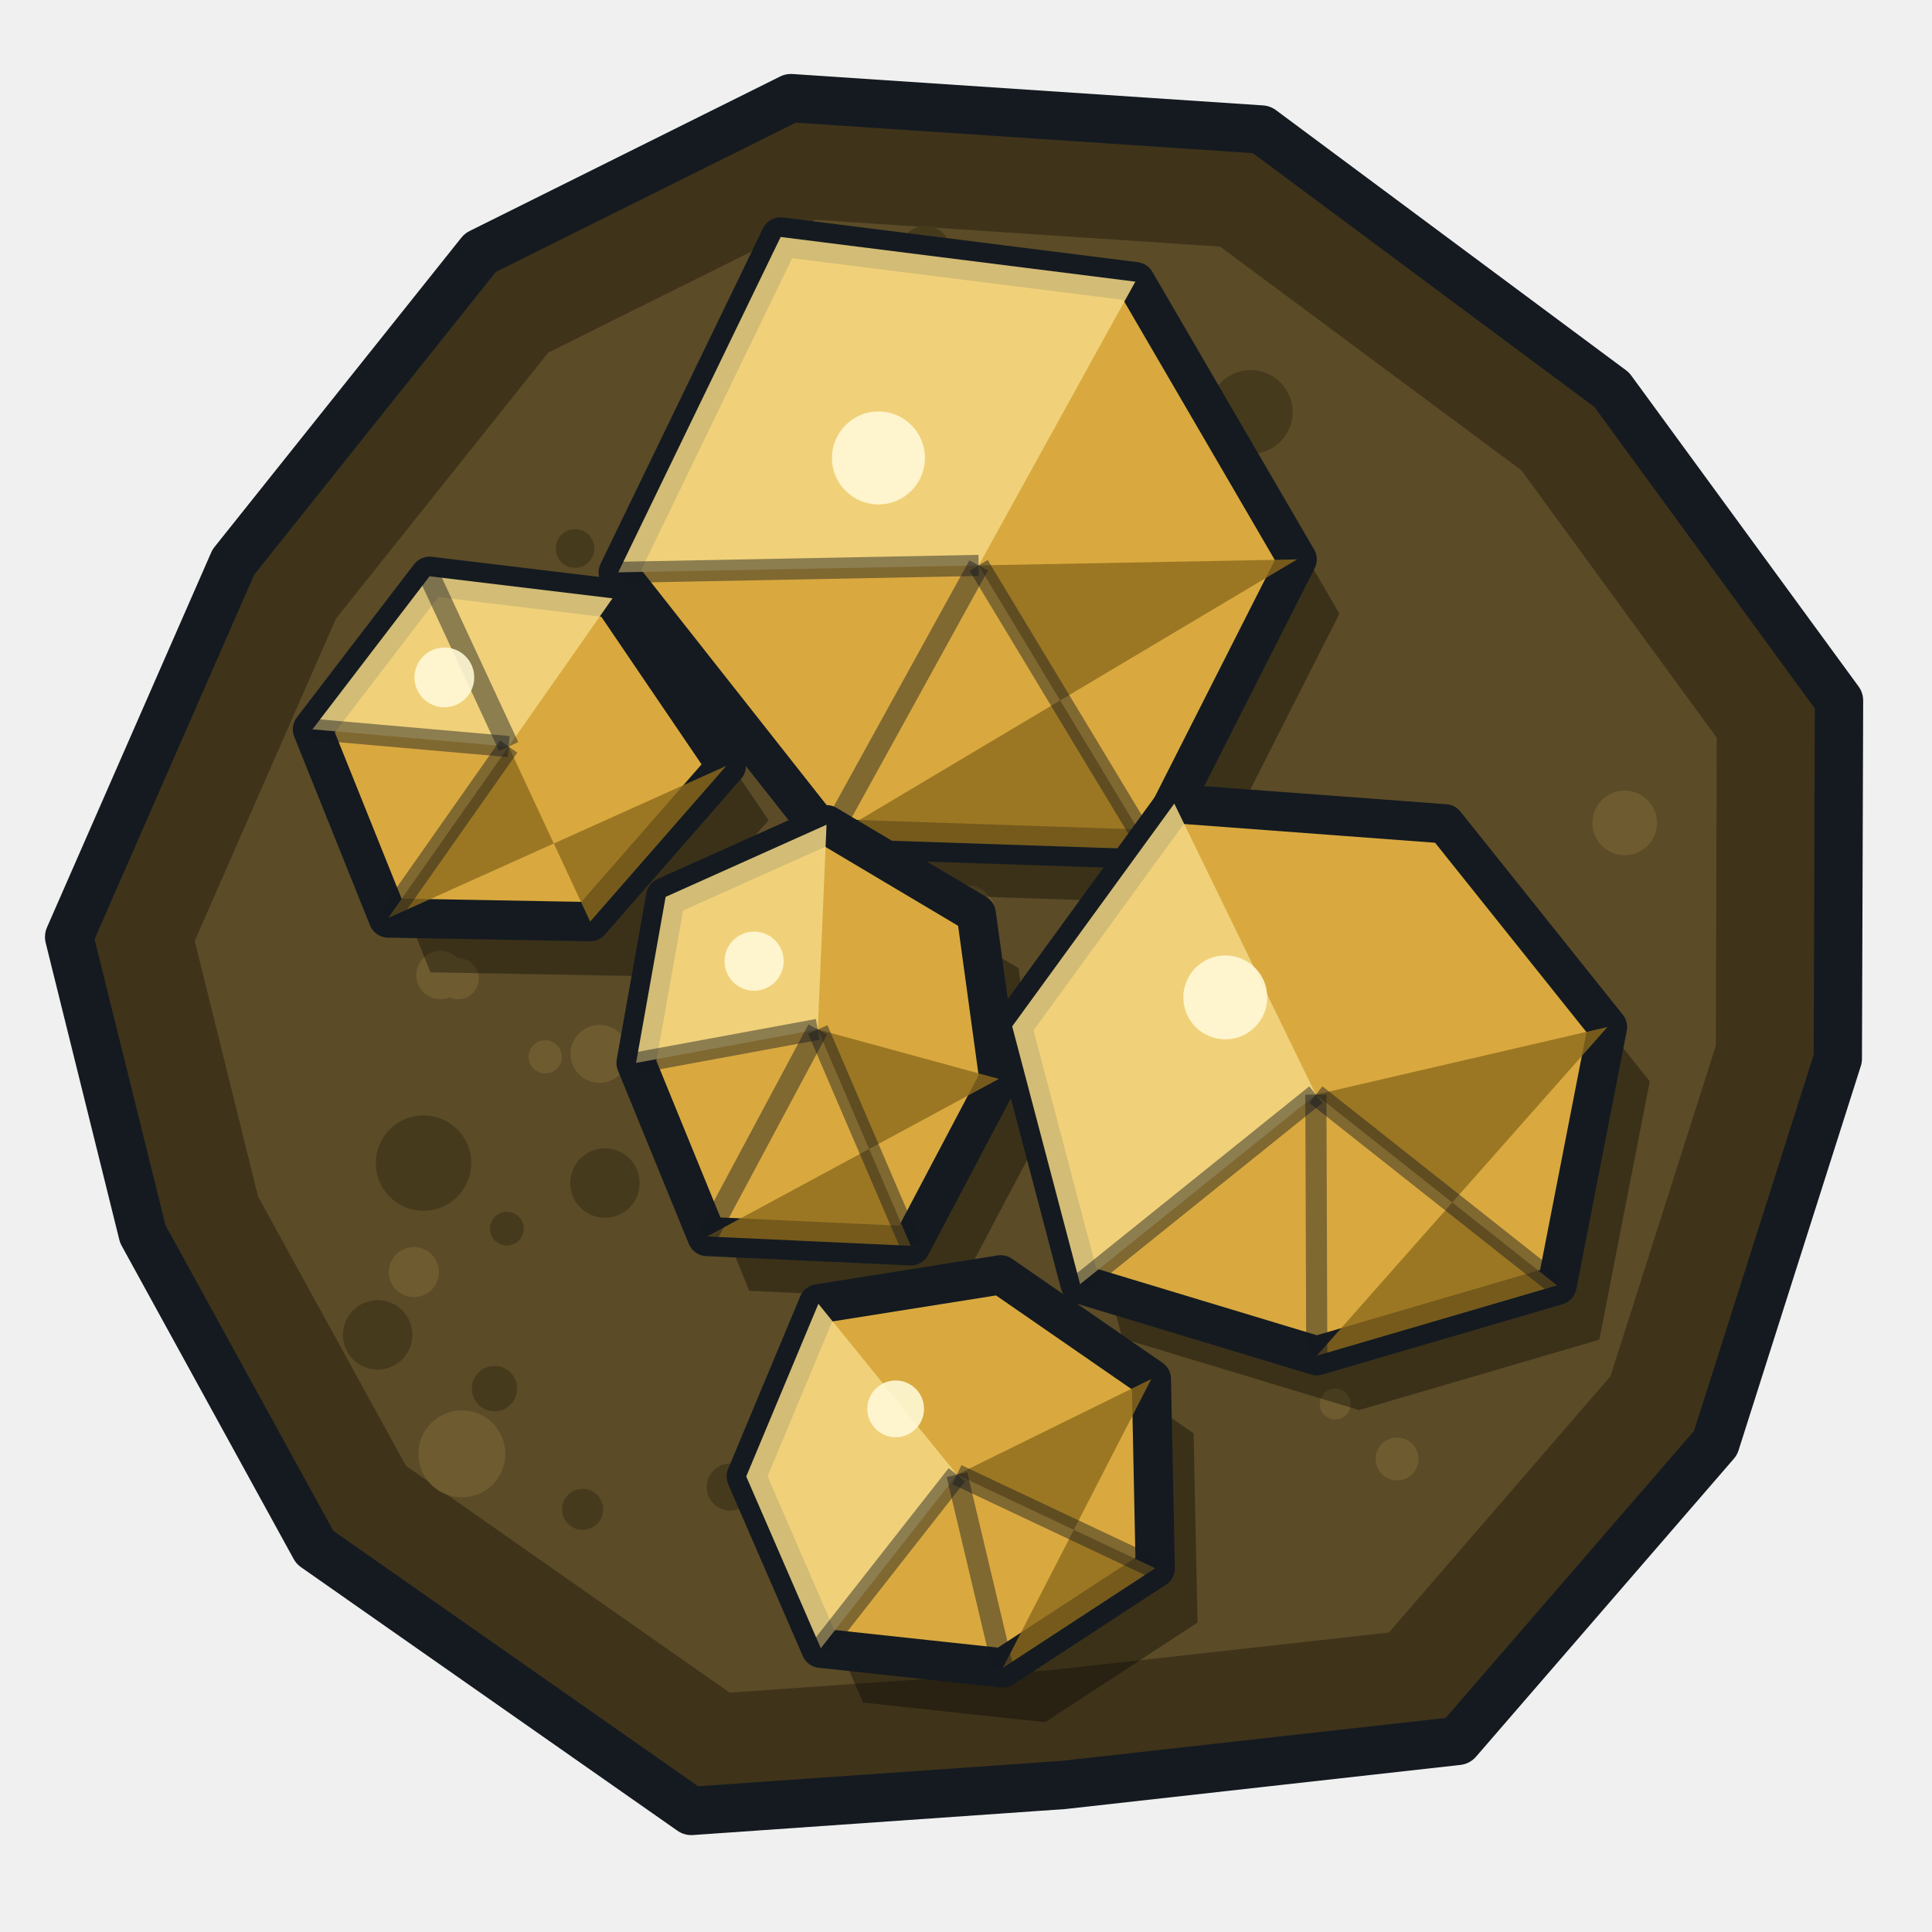
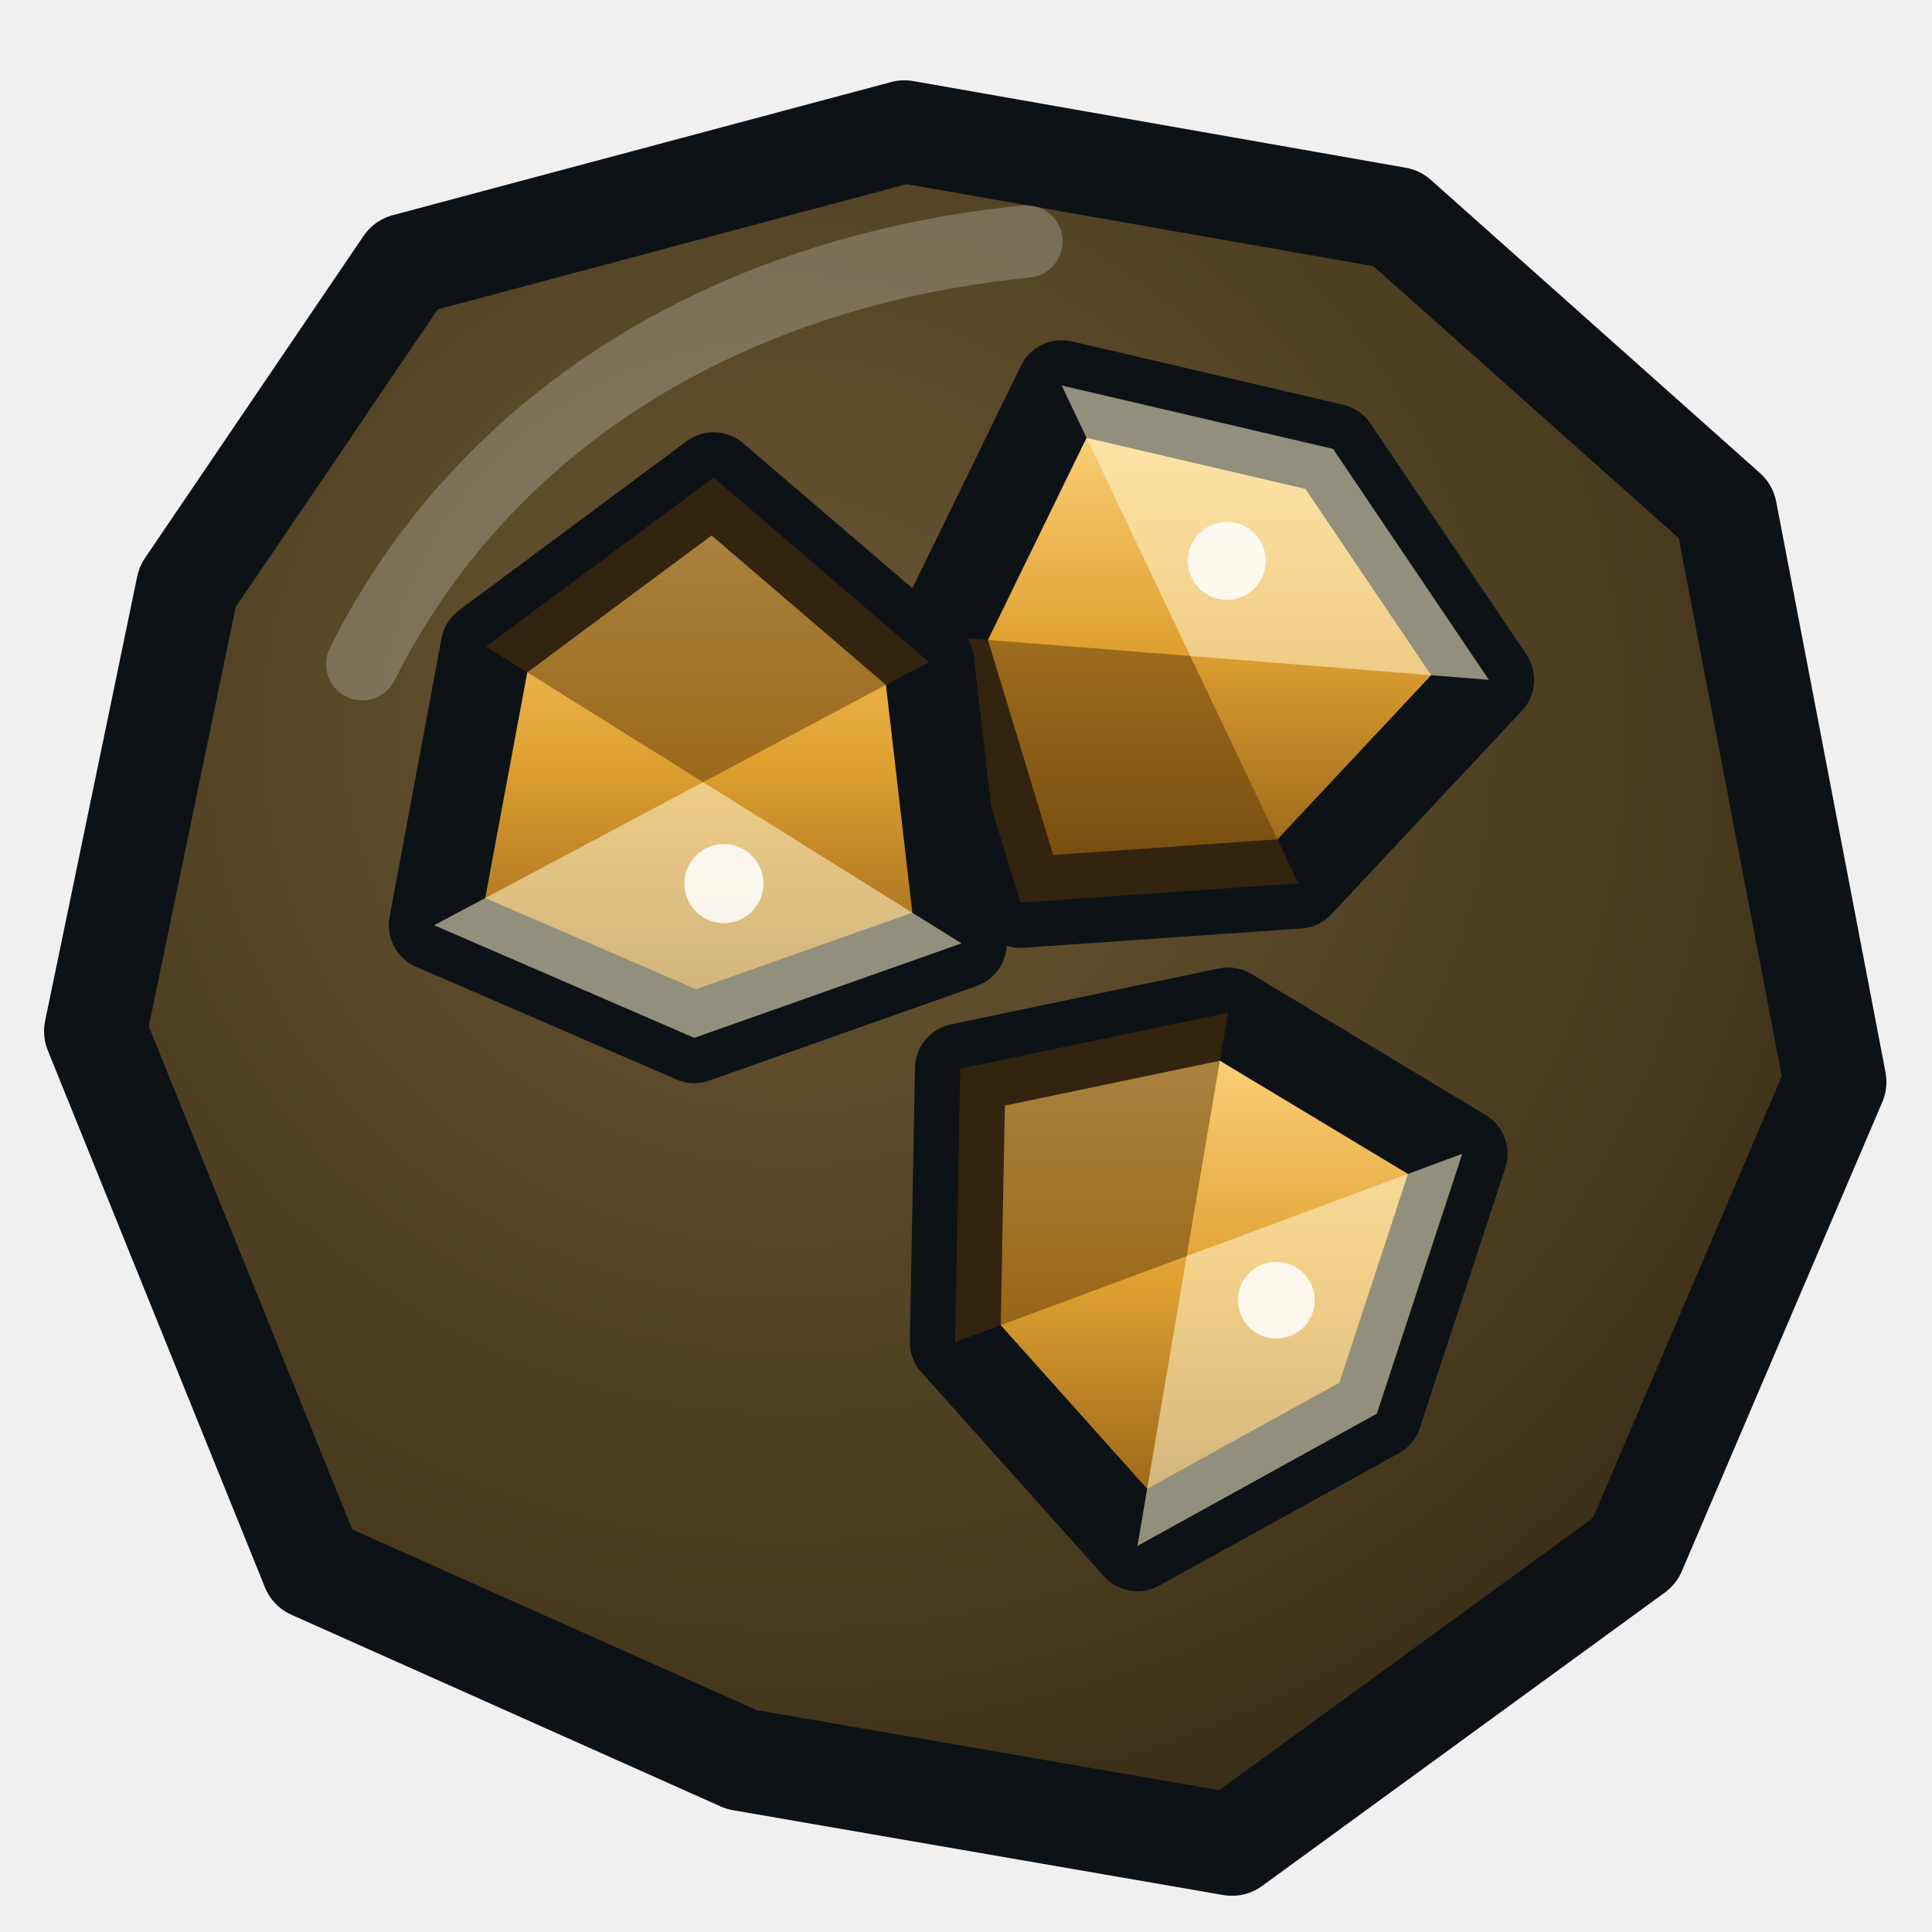
<svg xmlns="http://www.w3.org/2000/svg" viewBox="0 0 64 64" width="64" height="64">
-   <path d="M60.88 35.07 L56.83 47.8 L48.29 57.67 L35.22 59.13 L22.9 59.99 L10.43 51.26 L4.73 40.88 L2.29 31.04 L7.73 18.62 L15.91 8.37 L26.2 3.25 L41.79 4.29 L53.39 12.91 L60.92 23.21 Z" fill="#3f331a" stroke="#141a20" stroke-width="1.6" stroke-linejoin="round" />
-   <path d="M56.84 34.64 L53.35 45.59 L46.01 54.08 L34.77 55.33 L24.17 56.07 L13.45 48.56 L8.55 39.64 L6.45 31.17 L11.13 20.49 L18.16 11.68 L27.01 7.28 L40.42 8.17 L50.4 15.58 L56.87 24.44 Z" fill="#5b4b27" />
-   <circle cx="24.19" cy="49.26" r="0.78" fill="#463a1d" />
-   <circle cx="30.65" cy="8.31" r="0.83" fill="#463a1d" />
-   <circle cx="31.43" cy="17.87" r="1.11" fill="#6e5c30" />
-   <circle cx="37.13" cy="24.5" r="1.43" fill="#6e5c30" />
-   <circle cx="29.13" cy="34.54" r="0.58" fill="#6e5c30" />
-   <circle cx="14.59" cy="32.3" r="0.8" fill="#6e5c30" />
-   <circle cx="31.29" cy="24.88" r="1.21" fill="#463a1d" />
-   <circle cx="14.03" cy="38.53" r="1.58" fill="#463a1d" />
-   <circle cx="18.06" cy="35.01" r="0.55" fill="#6e5c30" />
-   <circle cx="13.71" cy="42.14" r="0.83" fill="#6e5c30" />
-   <circle cx="19.3" cy="50" r="0.68" fill="#463a1d" />
-   <circle cx="19.05" cy="18.17" r="0.64" fill="#463a1d" />
-   <circle cx="15.3" cy="48.16" r="1.44" fill="#6e5c30" />
-   <circle cx="12.51" cy="44.22" r="1.15" fill="#463a1d" />
-   <circle cx="25.88" cy="48.09" r="0.51" fill="#6e5c30" />
-   <circle cx="27.12" cy="46.53" r="0.64" fill="#463a1d" />
-   <circle cx="31.45" cy="14.3" r="1.07" fill="#463a1d" />
-   <circle cx="14.39" cy="25.07" r="1.47" fill="#6e5c30" />
-   <circle cx="16.79" cy="21.21" r="1.13" fill="#463a1d" />
-   <circle cx="48.06" cy="42.83" r="1.22" fill="#6e5c30" />
-   <circle cx="29.84" cy="23.45" r="0.65" fill="#6e5c30" />
-   <circle cx="45.85" cy="29.55" r="1.52" fill="#463a1d" />
-   <circle cx="33.3" cy="12.64" r="0.58" fill="#463a1d" />
-   <circle cx="23.34" cy="17.56" r="1.19" fill="#463a1d" />
-   <circle cx="29.32" cy="18.8" r="0.6" fill="#6e5c30" />
-   <circle cx="24.52" cy="38.95" r="1.4" fill="#6e5c30" />
-   <circle cx="32.01" cy="30.3" r="0.98" fill="#6e5c30" />
-   <circle cx="13.79" cy="23.53" r="1.19" fill="#463a1d" />
-   <circle cx="15.18" cy="32.42" r="0.68" fill="#6e5c30" />
-   <circle cx="38.44" cy="34.72" r="1.6" fill="#6e5c30" />
-   <circle cx="25.74" cy="10.98" r="1.51" fill="#6e5c30" />
-   <circle cx="41.36" cy="35.08" r="1.16" fill="#463a1d" />
-   <circle cx="16.79" cy="40.7" r="0.56" fill="#463a1d" />
-   <circle cx="19.86" cy="34.91" r="0.96" fill="#6e5c30" />
-   <circle cx="20.04" cy="39.19" r="1.15" fill="#463a1d" />
-   <circle cx="44.92" cy="29.98" r="0.99" fill="#463a1d" />
-   <circle cx="26.56" cy="19.63" r="1.12" fill="#6e5c30" />
-   <circle cx="40.68" cy="32.15" r="0.68" fill="#6e5c30" />
-   <circle cx="46.28" cy="48.33" r="0.71" fill="#6e5c30" />
-   <circle cx="41.43" cy="13.65" r="1.39" fill="#463a1d" />
-   <circle cx="49.58" cy="42.93" r="0.74" fill="#463a1d" />
-   <circle cx="27.89" cy="38.24" r="1.47" fill="#6e5c30" />
-   <circle cx="28.65" cy="14.07" r="1.33" fill="#6e5c30" />
-   <circle cx="16.38" cy="46" r="0.75" fill="#463a1d" />
-   <circle cx="44.23" cy="46.51" r="0.51" fill="#6e5c30" />
-   <circle cx="53.82" cy="27.26" r="1.07" fill="#6e5c30" />
-   <path d="M39.5 29.94 L28.83 29.58 L21.88 20.76 L27.26 9.65 L39.01 11.13 L44.37 20.33 Z" fill="#000" fill-opacity=".35" />
-   <path d="M38.1 28.14 L27.43 27.78 L20.48 18.96 L25.86 7.85 L37.61 9.33 L42.97 18.53 Z" fill="#d9a93f" stroke="#141a20" stroke-width="1.3" stroke-linejoin="round" />
-   <path d="M32.42 18.73 L20.48 18.96 L25.86 7.85 L37.61 9.33 Z" fill="#f4d884" fill-opacity=".85" />
-   <path d="M32.42 18.73 L38.1 28.14 L27.43 27.78 L42.97 18.53 Z" fill="#8d6a1c" fill-opacity=".8" />
-   <path d="M32.42 18.73 L38.1 28.14" stroke="#141a20" stroke-opacity=".45" stroke-width=".7" />
-   <path d="M32.42 18.73 L27.43 27.78" stroke="#141a20" stroke-opacity=".45" stroke-width=".7" />
-   <path d="M32.42 18.73 L20.48 18.96" stroke="#141a20" stroke-opacity=".45" stroke-width=".7" />
-   <circle cx="29.1" cy="15.17" r="1.54" fill="#fff8d6" fill-opacity=".9" />
-   <path d="M14.26 32.21 L11.75 25.96 L15.63 20.89 L21.69 21.62 L25.46 27.17 L20.95 32.33 Z" fill="#000" fill-opacity=".35" />
-   <path d="M12.86 30.41 L10.35 24.16 L14.23 19.09 L20.29 19.82 L24.06 25.37 L19.55 30.53 Z" fill="#d9a93f" stroke="#141a20" stroke-width="1.3" stroke-linejoin="round" />
-   <path d="M16.85 24.73 L10.35 24.16 L14.23 19.09 L20.29 19.82 Z" fill="#f4d884" fill-opacity=".85" />
-   <path d="M16.85 24.73 L12.86 30.41 L24.06 25.37 L19.55 30.53 Z" fill="#8d6a1c" fill-opacity=".8" />
-   <path d="M16.85 24.73 L12.86 30.41" stroke="#141a20" stroke-opacity=".45" stroke-width=".7" />
-   <path d="M16.85 24.73 L10.35 24.16" stroke="#141a20" stroke-opacity=".45" stroke-width=".7" />
-   <path d="M16.85 24.73 L14.23 19.09" stroke="#141a20" stroke-opacity=".45" stroke-width=".7" />
-   <circle cx="14.72" cy="22.44" r="0.99" fill="#fff8d6" fill-opacity=".9" />
-   <path d="M31.57 43.07 L24.82 42.76 L22.47 37.01 L23.45 31.51 L28.78 29.12 L33.74 32.07 L34.49 37.54 Z" fill="#000" fill-opacity=".35" />
-   <path d="M30.17 41.27 L23.42 40.96 L21.07 35.21 L22.05 29.71 L27.38 27.32 L32.34 30.27 L33.09 35.74 Z" fill="#d9a93f" stroke="#141a20" stroke-width="1.3" stroke-linejoin="round" />
-   <path d="M27.09 34.1 L21.07 35.21 L22.05 29.71 L27.38 27.32 Z" fill="#f4d884" fill-opacity=".85" />
-   <path d="M27.09 34.1 L30.17 41.27 L23.42 40.96 L33.09 35.74 Z" fill="#8d6a1c" fill-opacity=".8" />
-   <path d="M27.09 34.1 L30.17 41.27" stroke="#141a20" stroke-opacity=".45" stroke-width=".7" />
-   <path d="M27.09 34.1 L23.42 40.96" stroke="#141a20" stroke-opacity=".45" stroke-width=".7" />
-   <path d="M27.09 34.1 L21.07 35.21" stroke="#141a20" stroke-opacity=".45" stroke-width=".7" />
-   <circle cx="24.98" cy="31.84" r="0.98" fill="#fff8d6" fill-opacity=".9" />
-   <path d="M52.98 44.38 L45.02 46.71 L37.18 44.34 L34.93 35.8 L40.3 28.42 L49.27 29.09 L54.65 35.82 Z" fill="#000" fill-opacity=".35" />
-   <path d="M51.58 42.58 L43.62 44.91 L35.78 42.54 L33.53 34 L38.9 26.62 L47.87 27.29 L53.25 34.02 Z" fill="#d9a93f" stroke="#141a20" stroke-width="1.3" stroke-linejoin="round" />
-   <path d="M43.59 36.26 L35.78 42.54 L33.53 34 L38.9 26.62 Z" fill="#f4d884" fill-opacity=".85" />
-   <path d="M43.59 36.26 L51.58 42.58 L43.62 44.91 L53.25 34.02 Z" fill="#8d6a1c" fill-opacity=".8" />
-   <path d="M43.59 36.26 L51.58 42.58" stroke="#141a20" stroke-opacity=".45" stroke-width=".7" />
-   <path d="M43.59 36.26 L43.62 44.91" stroke="#141a20" stroke-opacity=".45" stroke-width=".7" />
-   <path d="M43.59 36.26 L35.78 42.54" stroke="#141a20" stroke-opacity=".45" stroke-width=".7" />
-   <circle cx="40.59" cy="33.04" r="1.39" fill="#fff8d6" fill-opacity=".9" />
-   <path d="M39.67 53.75 L34.62 57.05 L28.59 56.4 L26.12 50.71 L28.51 44.99 L34.55 44.03 L39.54 47.48 Z" fill="#000" fill-opacity=".35" />
-   <path d="M38.27 51.95 L33.22 55.25 L27.19 54.6 L24.72 48.91 L27.11 43.19 L33.15 42.23 L38.14 45.68 Z" fill="#d9a93f" stroke="#141a20" stroke-width="1.3" stroke-linejoin="round" />
-   <path d="M31.7 48.85 L27.19 54.6 L24.72 48.91 L27.11 43.19 Z" fill="#f4d884" fill-opacity=".85" />
-   <path d="M31.7 48.85 L38.27 51.95 L33.22 55.25 L38.14 45.68 Z" fill="#8d6a1c" fill-opacity=".8" />
-   <path d="M31.7 48.85 L38.27 51.95" stroke="#141a20" stroke-opacity=".45" stroke-width=".7" />
-   <path d="M31.7 48.85 L33.22 55.25" stroke="#141a20" stroke-opacity=".45" stroke-width=".7" />
-   <path d="M31.7 48.85 L27.19 54.6" stroke="#141a20" stroke-opacity=".45" stroke-width=".7" />
-   <circle cx="29.67" cy="46.67" r="0.94" fill="#fff8d6" fill-opacity=".9" />
+   <defs>
+     <linearGradient id="o11-steel" x1="0" y1="0" x2="0" y2="1">
+       <stop offset="0" stop-color="#6f8499" />
+       <stop offset="0.45" stop-color="#3a4958" />
+       <stop offset="1" stop-color="#202a33" />
+     </linearGradient>
+     <linearGradient id="o11-steeld" x1="0" y1="0" x2="0" y2="1">
+       <stop offset="0" stop-color="#3b4854" />
+       <stop offset="1" stop-color="#161d24" />
+     </linearGradient>
+     <radialGradient id="o11-plum" cx="0.4" cy="0.3" r="0.85">
+       <stop offset="0" stop-color="#c0728a" />
+       <stop offset="0.55" stop-color="#6b3547" />
+       <stop offset="1" stop-color="#361823" />
+     </radialGradient>
+     <linearGradient id="o11-plumf" x1="0" y1="0" x2="0" y2="1">
+       <stop offset="0" stop-color="#a85b73" />
+       <stop offset="1" stop-color="#4a2230" />
+     </linearGradient>
+     <linearGradient id="o11-amber" x1="0" y1="0" x2="0" y2="1">
+       <stop offset="0" stop-color="#ffd884" />
+       <stop offset="0.5" stop-color="#e0a132" />
+       <stop offset="1" stop-color="#8a5a14" />
+     </linearGradient>
+     <radialGradient id="o11-teal" cx="0.4" cy="0.4" r="0.6">
+       <stop offset="0" stop-color="#effffb" />
+       <stop offset="0.4" stop-color="#52f5cf" />
+       <stop offset="1" stop-color="#0c5c4b" />
+     </radialGradient>
+     <radialGradient id="o11-ember" cx="0.4" cy="0.4" r="0.6">
+       <stop offset="0" stop-color="#fff2d0" />
+       <stop offset="0.35" stop-color="#ff9a4a" />
+       <stop offset="1" stop-color="#8a1d10" />
+     </radialGradient>
+     <radialGradient id="o11-dirt" cx="0.4" cy="0.35" r="0.8">
+       <stop offset="0" stop-color="#6a5632" />
+       <stop offset="0.7" stop-color="#46381d" />
+       <stop offset="1" stop-color="#2b2312" />
+     </radialGradient>
+   </defs>
+   <path d="M60.79 35.84 L54.15 51.38 L40.81 61.1 L24.57 58.29 L10.35 51.94 L3.16 34.16 L6.21 19.44 L13.45 8.77 L29.96 4.36 L46.27 7.23 L57.17 16.94 Z" fill="url(#o11-dirt)" stroke="#0d1217" stroke-width="3.4" stroke-linejoin="round" stroke-linecap="round" />
+   <path d="M12 22C16 14 24 9 34 8" fill="none" stroke="#ffffff" stroke-opacity="0.22" stroke-width="2.4" stroke-linecap="round" stroke-linejoin="round" />
+   <path d="M49.32 22.52 L43.01 29.26 L33.8 29.9 L31.12 21.07 L35.17 12.77 L44.16 14.87 Z" fill="url(#o11-amber)" stroke="#0d1217" stroke-width="3" stroke-linejoin="round" stroke-linecap="round" />
+   <path d="M39.43 21.73 L35.17 12.77 L44.16 14.87 L49.32 22.52 Z" fill="#fff5cf" fill-opacity=".55" />
+   <path d="M39.43 21.73 L43.01 29.26 L33.8 29.9 L31.12 21.07 Z" fill="#5a3708" fill-opacity=".5" />
+   <circle cx="40.64" cy="18.58" r="1.29" fill="#fff" fill-opacity=".85" />
+   <path d="M14.38 30.65 L16.1 21.42 L23.64 15.82 L30.77 21.93 L31.85 31.25 L23 34.38 Z" fill="url(#o11-amber)" stroke="#0d1217" stroke-width="3" stroke-linejoin="round" stroke-linecap="round" />
+   <path d="M23.29 25.91 L31.85 31.25 L23 34.38 L14.38 30.65 Z" fill="#fff5cf" fill-opacity=".55" />
+   <path d="M23.29 25.91 L16.1 21.42 L23.64 15.82 L30.77 21.93 Z" fill="#5a3708" fill-opacity=".5" />
+   <circle cx="23.98" cy="29.27" r="1.31" fill="#fff" fill-opacity=".85" />
+   <path d="M37.68 51.21 L31.64 44.46 L31.81 35.4 L40.68 33.55 L48.44 38.22 L45.61 46.83 Z" fill="url(#o11-amber)" stroke="#0d1217" stroke-width="3" stroke-linejoin="round" stroke-linecap="round" />
+   <path d="M39.31 41.61 L48.44 38.22 L45.61 46.83 L37.68 51.21 Z" fill="#fff5cf" fill-opacity=".55" />
+   <path d="M39.31 41.61 L31.64 44.46 L31.81 35.4 L40.68 33.55 Z" fill="#5a3708" fill-opacity=".5" />
+   <circle cx="42.28" cy="43.07" r="1.27" fill="#fff" fill-opacity=".85" />
</svg>
